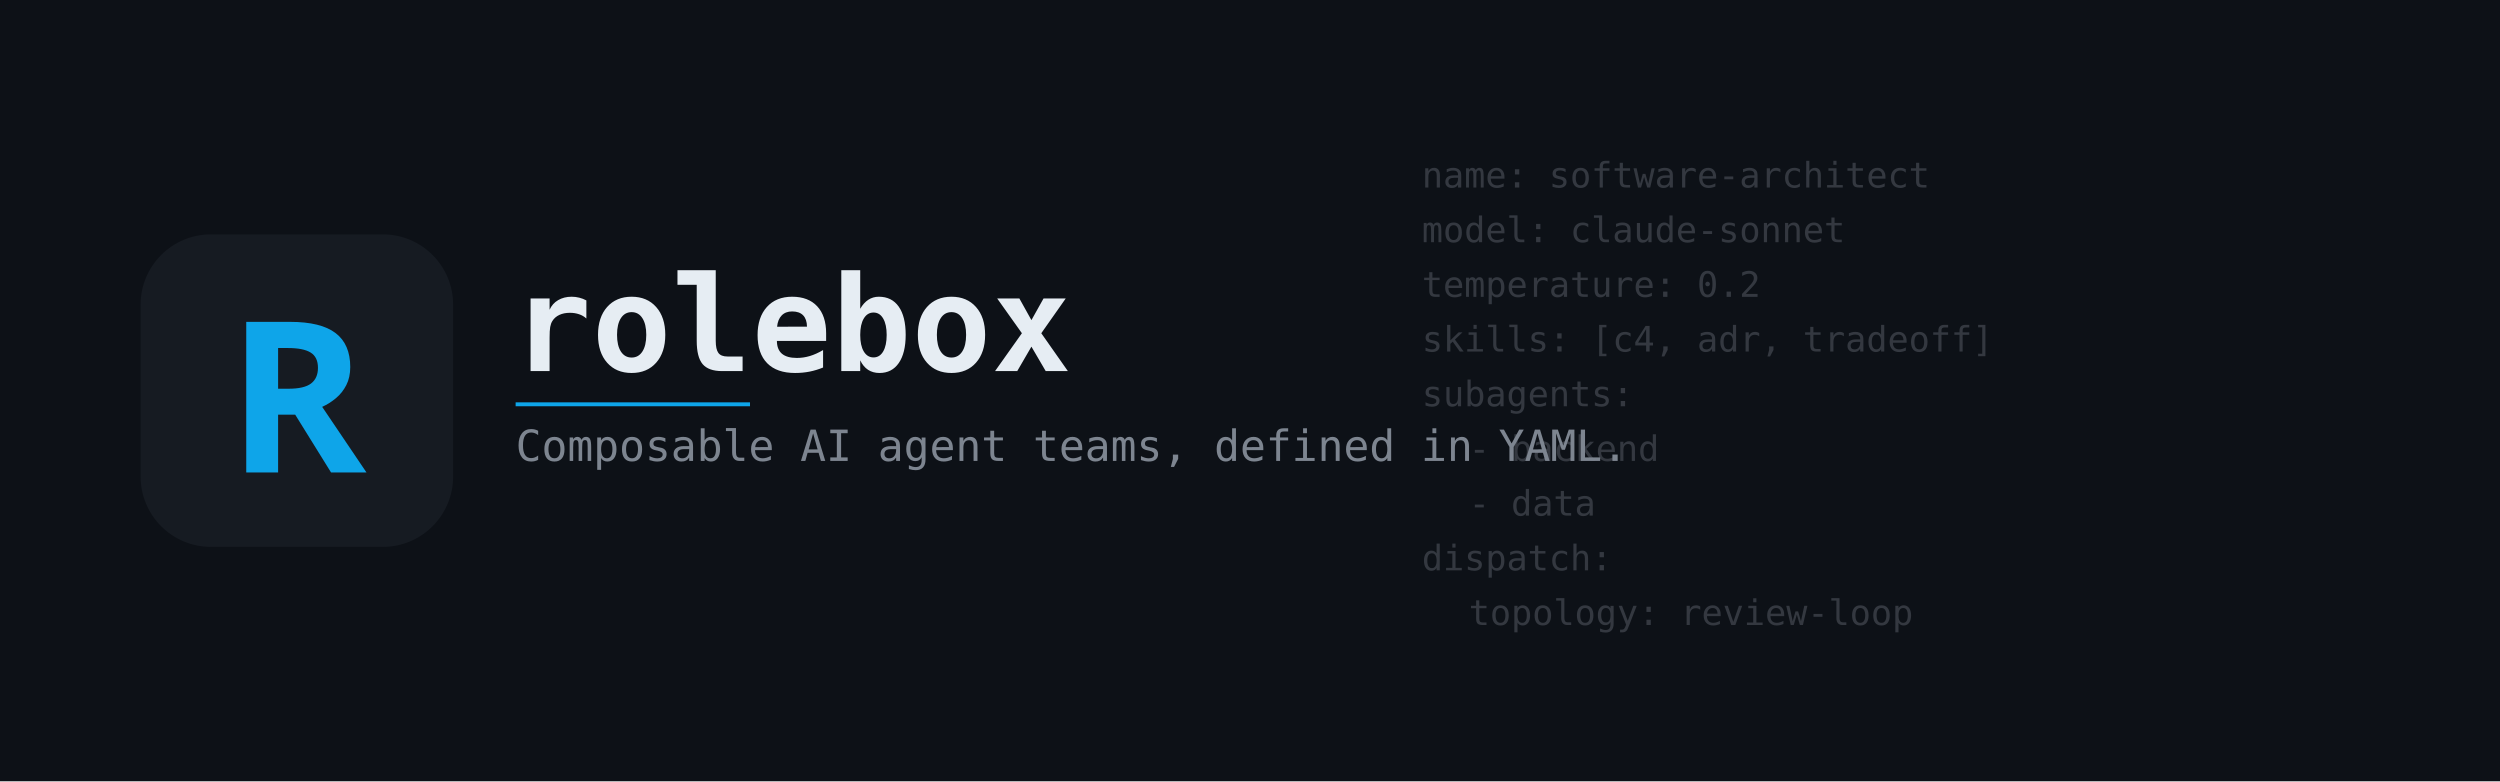
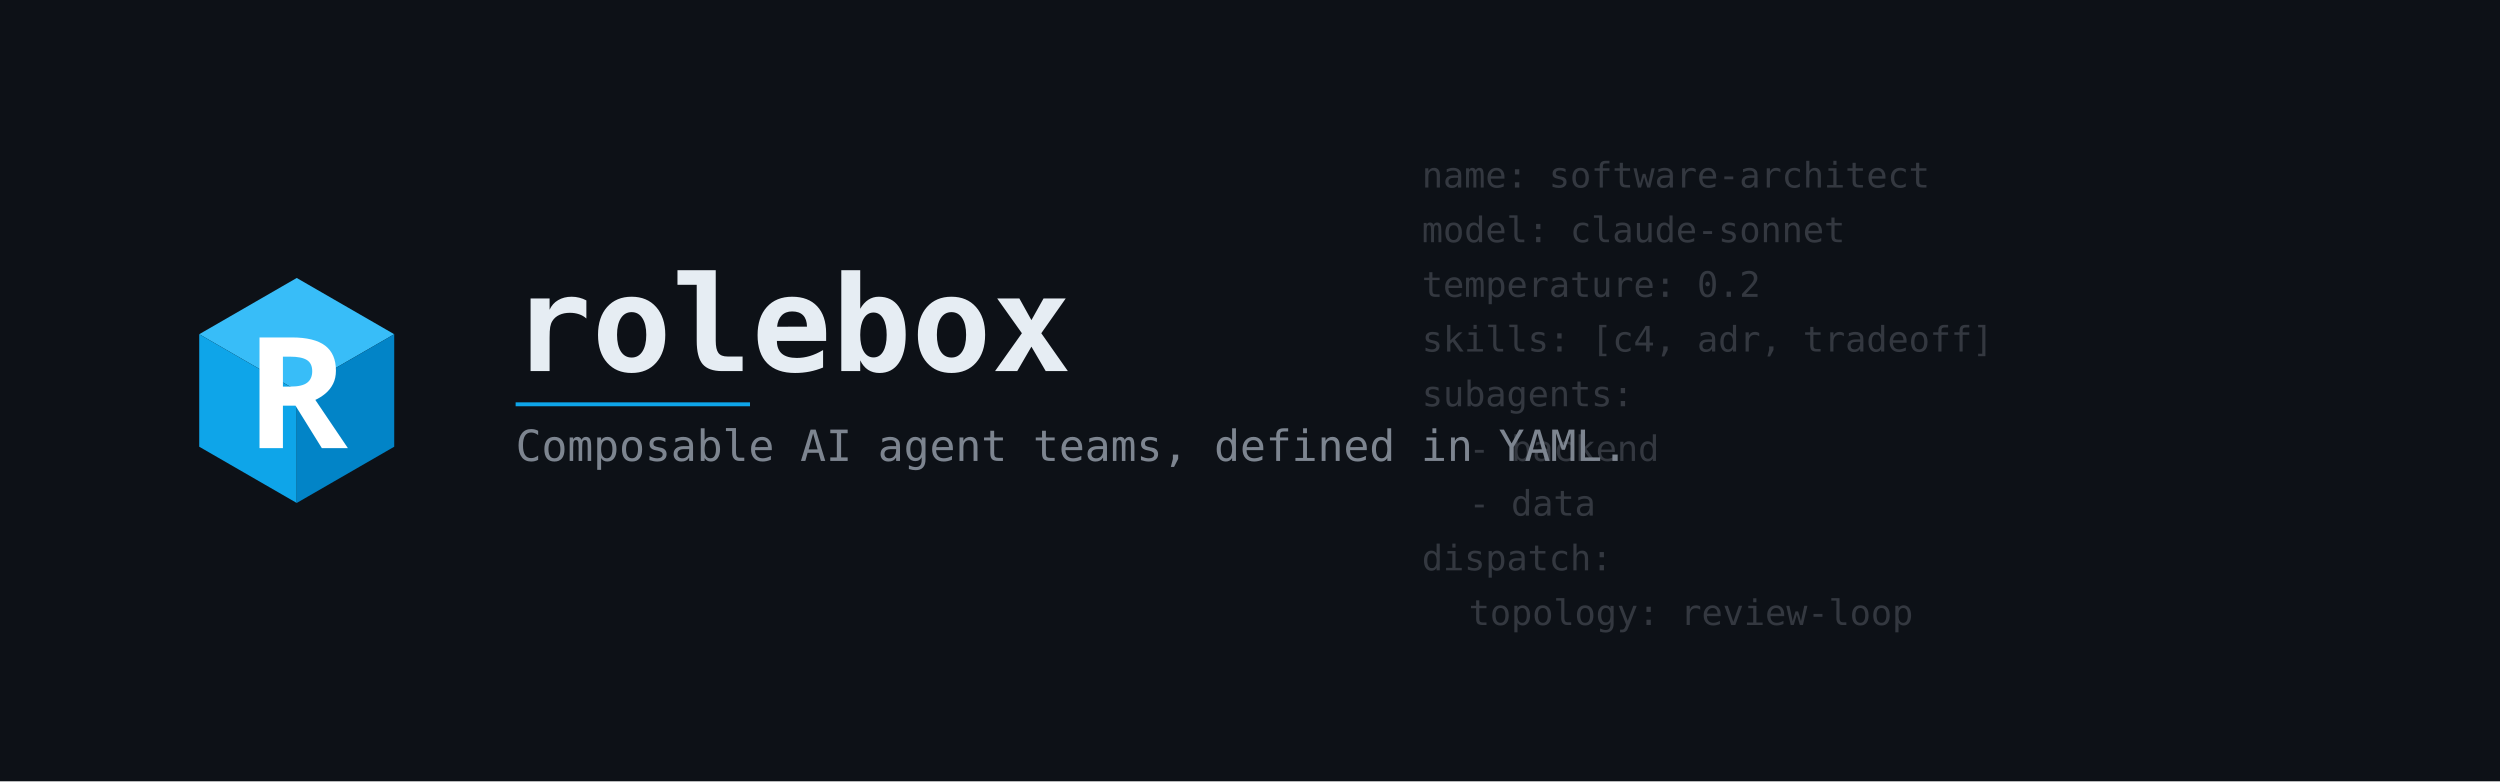
<svg xmlns="http://www.w3.org/2000/svg" viewBox="0 0 1280 400" width="1280" height="400" role="img" aria-label="rolebox banner">
  <rect width="1280" height="400" fill="#0D1117" />
-   <g transform="translate(72,120)">
-     <rect width="160" height="160" rx="36" ry="36" fill="#161B22" />
-     <text x="80" y="80" text-anchor="middle" dominant-baseline="central" font-family="'Space Grotesk','SpaceGrotesk','Space Grotesk Bold',system-ui,sans-serif" font-weight="700" font-size="108" fill="#0EA5E9">R</text>
+   <g transform="translate(70,118) scale(0.32)">
+     <polygon points="256,76 412,166 256,256 100,166" fill="#38BDF8" />
+     <polygon points="100,166 256,256 256,436 100,346" fill="#0EA5E9" />
+     <polygon points="412,166 412,346 256,436 256,256" fill="#0284C7" />
+     <text x="256" y="252" text-anchor="middle" dominant-baseline="central" font-family="'Space Grotesk','SpaceGrotesk','Space Grotesk Bold',system-ui,sans-serif" font-weight="700" font-size="248" fill="#FFFFFF">R</text>
  </g>
  <text x="262" y="190" font-family="ui-monospace,SFMono-Regular,Menlo,Consolas,monospace" font-weight="700" font-size="68" fill="#E6EDF3">rolebox</text>
  <rect x="264" y="206" width="120" height="2" fill="#0EA5E9" />
  <text x="264" y="236" font-family="ui-monospace,SFMono-Regular,Menlo,Consolas,monospace" font-weight="400" font-size="22" fill="#7D8590">Composable AI agent teams, defined in
            YAML.</text>
  <g font-family="ui-monospace,SFMono-Regular,Menlo,Consolas,monospace" font-size="18" fill="#7D8590" opacity="0.34">
    <text x="728" y="96">name: software-architect</text>
    <text x="728" y="124">model: claude-sonnet</text>
    <text x="728" y="152">temperature: 0.2</text>
    <text x="728" y="180">skills: [c4, adr, tradeoff]</text>
    <text x="728" y="208">subagents:</text>
    <text x="752" y="236">- backend</text>
    <text x="752" y="264">- data</text>
    <text x="728" y="292">dispatch:</text>
    <text x="752" y="320">topology: review-loop</text>
  </g>
</svg>
